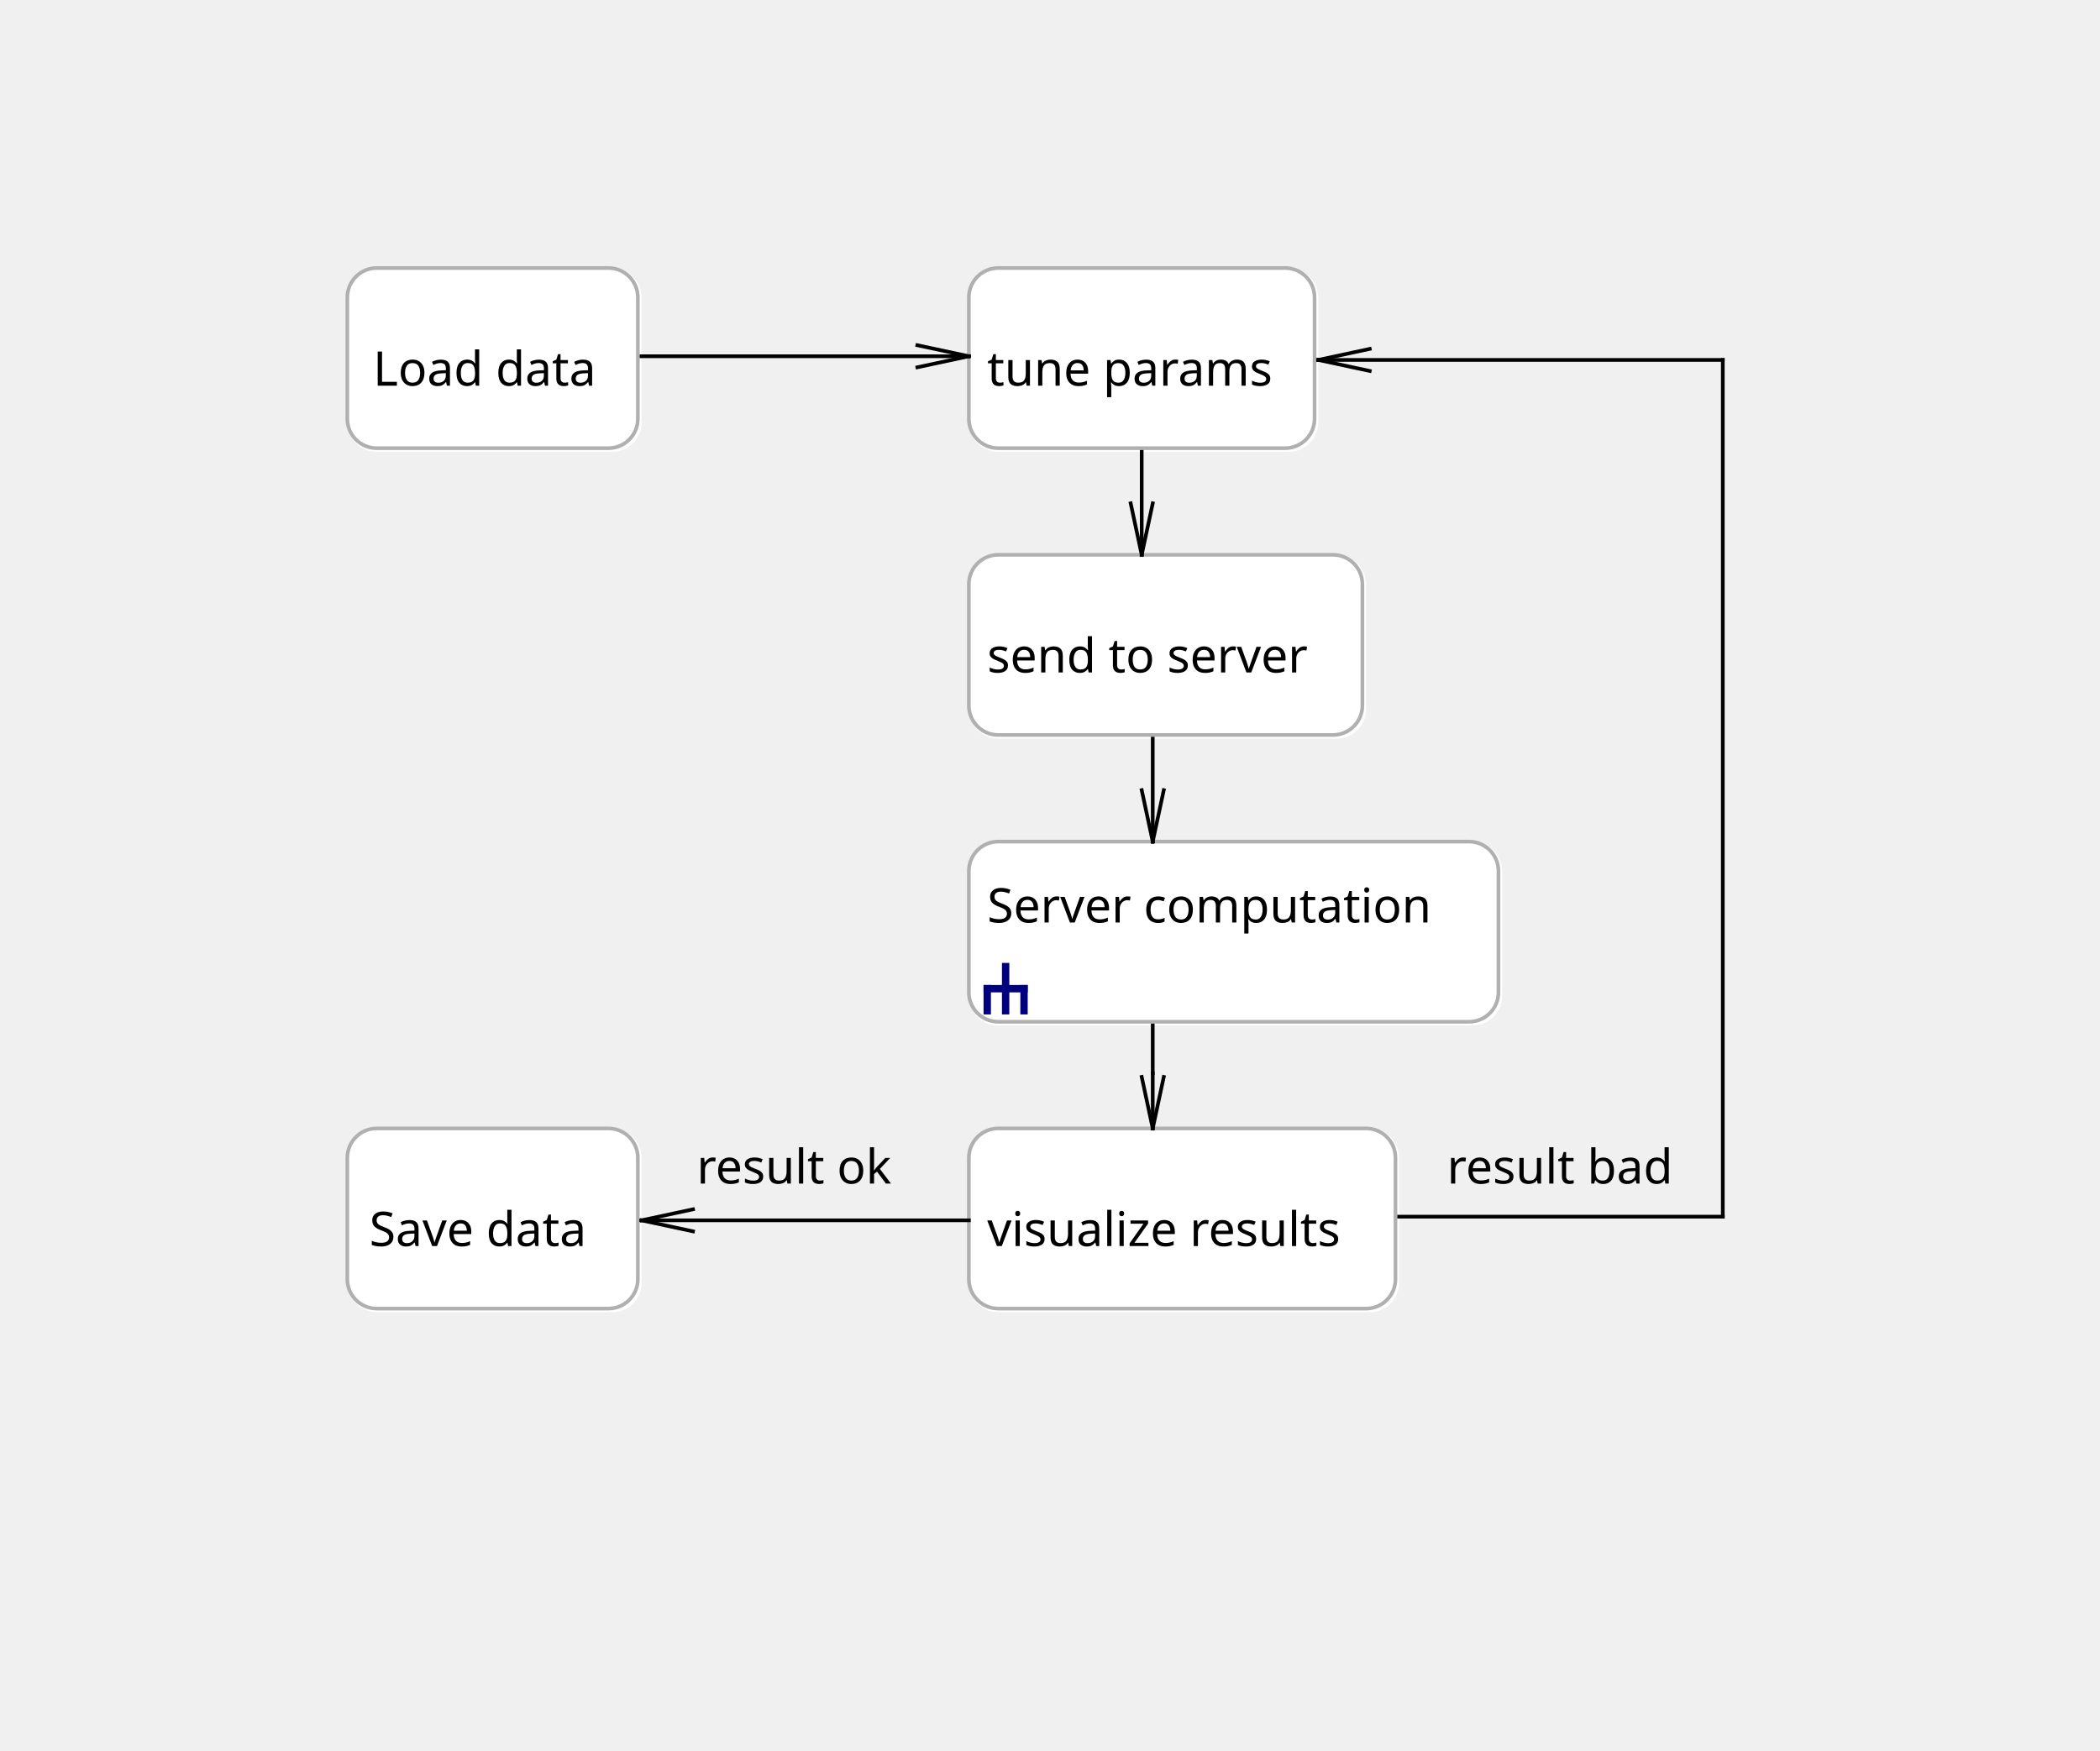
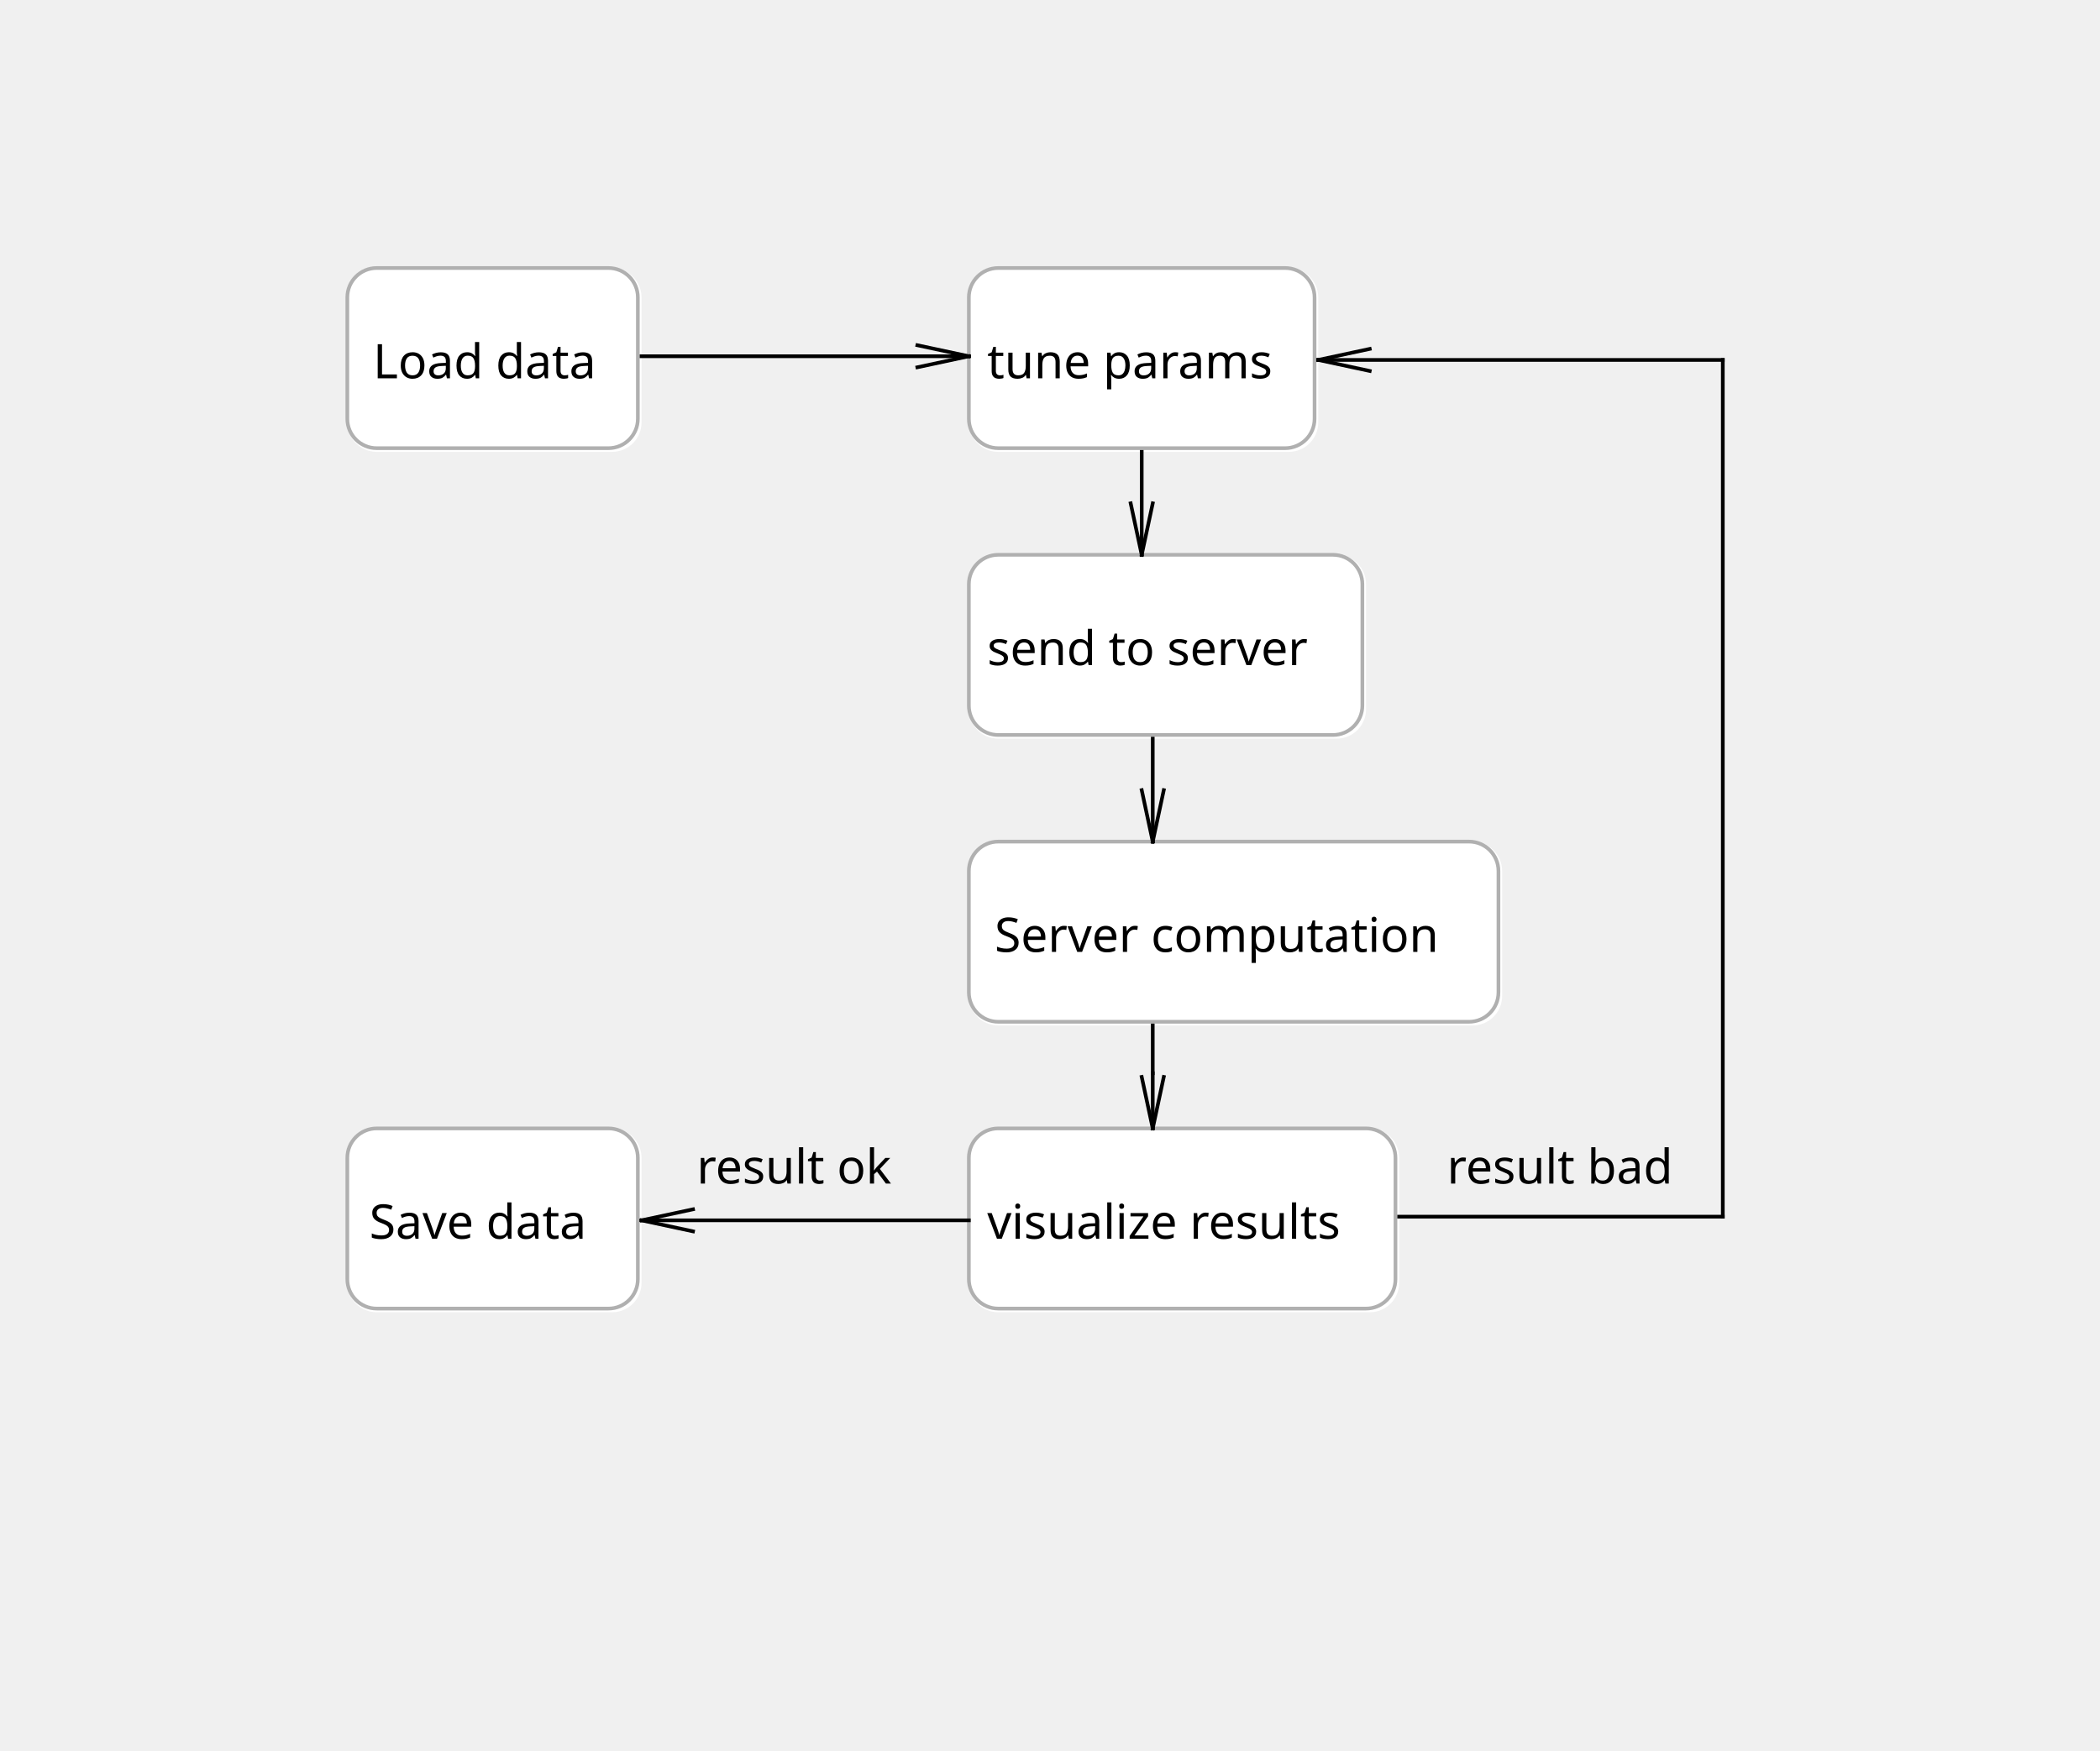
<svg xmlns="http://www.w3.org/2000/svg" stroke-dasharray="none" shape-rendering="auto" font-family="'Dialog'" width="571" text-rendering="auto" fill-opacity="1" contentScriptType="text/ecmascript" color-interpolation="auto" color-rendering="auto" preserveAspectRatio="xMidYMid meet" font-size="12" viewBox="0 0 571 476" fill="black" stroke="black" image-rendering="auto" stroke-miterlimit="10" zoomAndPan="magnify" version="1.0" stroke-linecap="square" stroke-linejoin="miter" contentStyleType="text/css" font-style="normal" height="476" stroke-width="1" stroke-dashoffset="0" font-weight="normal" stroke-opacity="1" id="svg2">
  <defs id="genericDefs">
    <defs id="defs1">
      <clipPath id="clipPath1" clipPathUnits="userSpaceOnUse">
        <path id="path9" d="M9 9 L562 9 L562 467 L9 467 L9 9 Z" />
      </clipPath>
      <clipPath id="clipPath2" clipPathUnits="userSpaceOnUse">
        <path id="path12" d="M9 9 L565 9 L565 28 L9 28 L9 9 Z" />
      </clipPath>
      <clipPath id="clipPath3" clipPathUnits="userSpaceOnUse">
        <path id="path15" d="M9 74 L91 74 L91 126 L9 126 L9 74 Z" />
      </clipPath>
      <clipPath id="clipPath4" clipPathUnits="userSpaceOnUse">
        <path id="path18" d="M11 91 L93 91 L93 110 L11 110 L11 91 Z" />
      </clipPath>
      <clipPath id="clipPath5" clipPathUnits="userSpaceOnUse">
        <path id="path21" d="M178 74 L275 74 L275 126 L178 126 L178 74 Z" />
      </clipPath>
      <clipPath id="clipPath6" clipPathUnits="userSpaceOnUse">
        <path id="path24" d="M178 91 L278 91 L278 110 L178 110 L178 91 Z" />
      </clipPath>
      <clipPath id="clipPath7" clipPathUnits="userSpaceOnUse">
        <path id="path27" d="M178 152 L288 152 L288 204 L178 204 L178 152 Z" />
      </clipPath>
      <clipPath id="clipPath8" clipPathUnits="userSpaceOnUse">
        <path id="path30" d="M178 169 L291 169 L291 188 L178 188 L178 169 Z" />
      </clipPath>
      <clipPath id="clipPath9" clipPathUnits="userSpaceOnUse">
        <path id="path33" d="M178 230 L325 230 L325 282 L178 282 L178 230 Z" />
      </clipPath>
      <clipPath id="clipPath10" clipPathUnits="userSpaceOnUse">
        <path id="path36" d="M187 263 L192 263 L192 280 L187 280 L187 263 Z" />
      </clipPath>
      <clipPath id="clipPath11" clipPathUnits="userSpaceOnUse">
        <path id="path39" d="M182 269 L192 269 L192 280 L182 280 L182 269 Z" />
      </clipPath>
      <clipPath id="clipPath12" clipPathUnits="userSpaceOnUse">
        <path id="path42" d="M187 269 L197 269 L197 280 L187 280 L187 269 Z" />
      </clipPath>
      <clipPath id="clipPath13" clipPathUnits="userSpaceOnUse">
        <path id="path45" d="M178 237 L328 237 L328 256 L178 256 L178 237 Z" />
      </clipPath>
      <clipPath id="clipPath14" clipPathUnits="userSpaceOnUse">
        <path id="path48" d="M9 308 L91 308 L91 360 L9 360 L9 308 Z" />
      </clipPath>
      <clipPath id="clipPath15" clipPathUnits="userSpaceOnUse">
        <path id="path51" d="M10 325 L94 325 L94 344 L10 344 L10 325 Z" />
      </clipPath>
      <clipPath id="clipPath16" clipPathUnits="userSpaceOnUse">
        <path id="path54" d="M178 308 L297 308 L297 360 L178 360 L178 308 Z" />
      </clipPath>
      <clipPath id="clipPath17" clipPathUnits="userSpaceOnUse">
        <path id="path57" d="M178 325 L300 325 L300 344 L178 344 L178 325 Z" />
      </clipPath>
      <clipPath id="clipPath18" clipPathUnits="userSpaceOnUse">
        <path id="path60" d="M-1 -1 L572 -1 L572 477 L-1 477 L-1 -1 Z" />
      </clipPath>
      <clipPath id="clipPath19" clipPathUnits="userSpaceOnUse">
        <path id="path63" d="M164 95 L181 95 L181 104 L164 104 L164 95 Z" />
      </clipPath>
      <clipPath id="clipPath20" clipPathUnits="userSpaceOnUse">
        <path id="path66" d="M134 170 L136 170 L136 189 L134 189 L134 170 Z" />
      </clipPath>
      <clipPath id="clipPath21" clipPathUnits="userSpaceOnUse">
        <path id="path69" d="M222 138 L231 138 L231 155 L222 155 L222 138 Z" />
      </clipPath>
      <clipPath id="clipPath22" clipPathUnits="userSpaceOnUse">
        <path id="path72" d="M145 130 L147 130 L147 149 L145 149 L145 130 Z" />
      </clipPath>
      <clipPath id="clipPath23" clipPathUnits="userSpaceOnUse">
        <path id="path75" d="M225 216 L234 216 L234 233 L225 233 L225 216 Z" />
      </clipPath>
      <clipPath id="clipPath24" clipPathUnits="userSpaceOnUse">
        <path id="path78" d="M148 208 L150 208 L150 227 L148 227 L148 208 Z" />
      </clipPath>
      <clipPath id="clipPath25" clipPathUnits="userSpaceOnUse">
        <path id="path81" d="M225 294 L234 294 L234 311 L225 311 L225 294 Z" />
      </clipPath>
      <clipPath id="clipPath26" clipPathUnits="userSpaceOnUse">
        <path id="path84" d="M148 286 L150 286 L150 305 L148 305 L148 286 Z" />
      </clipPath>
      <clipPath id="clipPath27" clipPathUnits="userSpaceOnUse">
        <path id="path87" d="M89 330 L106 330 L106 339 L89 339 L89 330 Z" />
      </clipPath>
      <clipPath id="clipPath28" clipPathUnits="userSpaceOnUse">
        <path id="path90" d="M104 308 L167 308 L167 327 L104 327 L104 308 Z" />
      </clipPath>
      <clipPath id="clipPath29" clipPathUnits="userSpaceOnUse">
        <path id="path93" d="M133 245 L135 245 L135 264 L133 264 L133 245 Z" />
      </clipPath>
      <clipPath id="clipPath30" clipPathUnits="userSpaceOnUse">
        <path id="path96" d="M273 96 L290 96 L290 105 L273 105 L273 96 Z" />
      </clipPath>
      <clipPath id="clipPath31" clipPathUnits="userSpaceOnUse">
        <path id="path99" d="M308 308 L380 308 L380 327 L308 327 L308 308 Z" />
      </clipPath>
      <clipPath id="clipPath32" clipPathUnits="userSpaceOnUse">
        <path id="path102" d="M463 196 L465 196 L465 215 L463 215 L463 196 Z" />
      </clipPath>
    </defs>
  </defs>
  <rect x="10" y="75" clip-path="url(#clipPath3)" width="80" rx="8" ry="8" height="50" id="rect112" style="font-size:13px;fill:#ffffff;stroke:none;stroke-linejoin:round;stroke-miterlimit:0" transform="translate(84.43623,-2.110906)" />
  <rect x="10" y="75" clip-path="url(#clipPath3)" width="79" rx="8" ry="8" height="49" id="rect114" style="font-size:13px;fill:none;stroke:#b0b0b0;stroke-linejoin:round;stroke-miterlimit:0" transform="translate(84.43623,-2.110906)" />
-   <text x="17" y="107" clip-path="url(#clipPath4)" xml:space="preserve" id="text116" style="font-size:13px;fill:#000000;stroke:none;stroke-linejoin:round;stroke-miterlimit:0" transform="translate(84.43623,-2.110906)">Load data</text>
+   <text x="17" y="107" clip-path="url(#clipPath4)" xml:space="preserve" id="text116" style="font-size:13px;fill:#000000;stroke:none;stroke-linejoin:round;stroke-miterlimit:0" transform="translate(84.43623,-4.110906)">Load data</text>
  <rect x="179" y="75" clip-path="url(#clipPath5)" width="95" rx="8" ry="8" height="50" id="rect118" style="font-size:13px;fill:#ffffff;stroke:none;stroke-linejoin:round;stroke-miterlimit:0" transform="translate(84.43623,-2.110906)" />
  <rect x="179" y="75" clip-path="url(#clipPath5)" width="94" rx="8" ry="8" height="49" id="rect120" style="font-size:13px;fill:none;stroke:#b0b0b0;stroke-linejoin:round;stroke-miterlimit:0" transform="translate(84.43623,-2.110906)" />
-   <text x="184" y="107" clip-path="url(#clipPath6)" xml:space="preserve" id="text122" style="font-size:13px;fill:#000000;stroke:none;stroke-linejoin:round;stroke-miterlimit:0" transform="translate(84.43623,-2.110906)">tune params</text>
+   <text x="184" y="107" clip-path="url(#clipPath6)" xml:space="preserve" id="text122" style="font-size:13px;fill:#000000;stroke:none;stroke-linejoin:round;stroke-miterlimit:0" transform="translate(84.43623,-4.110906)">tune params</text>
  <rect x="179" y="153" clip-path="url(#clipPath7)" width="108" rx="8" ry="8" height="50" id="rect124" style="font-size:13px;fill:#ffffff;stroke:none;stroke-linejoin:round;stroke-miterlimit:0" transform="translate(84.43623,-2.110906)" />
  <rect x="179" y="153" clip-path="url(#clipPath7)" width="107" rx="8" ry="8" height="49" id="rect126" style="font-size:13px;fill:none;stroke:#b0b0b0;stroke-linejoin:round;stroke-miterlimit:0" transform="translate(84.43623,-2.110906)" />
-   <text x="184" y="185" clip-path="url(#clipPath8)" xml:space="preserve" id="text128" style="font-size:13px;fill:#000000;stroke:none;stroke-linejoin:round;stroke-miterlimit:0" transform="translate(84.43623,-2.110906)">send to server</text>
+   <text x="184" y="185" clip-path="url(#clipPath8)" xml:space="preserve" id="text128" style="font-size:13px;fill:#000000;stroke:none;stroke-linejoin:round;stroke-miterlimit:0" transform="translate(84.43623,-4.110906)">send to server</text>
  <rect x="179" y="231" clip-path="url(#clipPath9)" width="145" rx="8" ry="8" height="50" id="rect130" style="font-size:13px;fill:#ffffff;stroke:none;stroke-linejoin:round;stroke-miterlimit:0" transform="translate(84.43623,-2.110906)" />
  <rect x="179" y="231" clip-path="url(#clipPath9)" width="144" rx="8" ry="8" height="49" id="rect132" style="font-size:13px;fill:none;stroke:#b0b0b0;stroke-linejoin:round;stroke-miterlimit:0" transform="translate(84.43623,-2.110906)" />
-   <line clip-path="url(#clipPath10)" x1="189" x2="189" y1="265" y2="277" id="line134" style="font-size:13px;fill:none;stroke:#00007f;stroke-width:2;stroke-linejoin:round;stroke-miterlimit:0" transform="translate(84.43623,-2.110906)" />
-   <line clip-path="url(#clipPath11)" x1="189" x2="184" y1="271" y2="271" id="line136" style="font-size:13px;fill:none;stroke:#00007f;stroke-width:2;stroke-linejoin:round;stroke-miterlimit:0" transform="translate(84.43623,-2.110906)" />
-   <line clip-path="url(#clipPath11)" x1="184" x2="184" y1="271" y2="277" id="line138" style="font-size:13px;fill:none;stroke:#00007f;stroke-width:2;stroke-linejoin:round;stroke-miterlimit:0" transform="translate(84.43623,-2.110906)" />
-   <line clip-path="url(#clipPath12)" x1="189" x2="194" y1="271" y2="271" id="line140" style="font-size:13px;fill:none;stroke:#00007f;stroke-width:2;stroke-linejoin:round;stroke-miterlimit:0" transform="translate(84.43623,-2.110906)" />
-   <line clip-path="url(#clipPath12)" x1="194" x2="194" y1="271" y2="277" id="line142" style="font-size:13px;fill:none;stroke:#00007f;stroke-width:2;stroke-linejoin:round;stroke-miterlimit:0" transform="translate(84.43623,-2.110906)" />
-   <text x="184" y="253" clip-path="url(#clipPath13)" xml:space="preserve" id="text144" style="font-size:13px;fill:#000000;stroke:none;stroke-linejoin:round;stroke-miterlimit:0" transform="translate(84.43623,-2.110906)">Server computation</text>
+   <text x="184" y="253" clip-path="url(#clipPath13)" xml:space="preserve" id="text144" style="font-size:13px;fill:#000000;stroke:none;stroke-linejoin:round;stroke-miterlimit:0" transform="translate(86.43623,5.889094)">Server computation</text>
  <rect x="10" y="309" clip-path="url(#clipPath14)" width="80" rx="8" ry="8" height="50" id="rect146" style="font-size:13px;fill:#ffffff;stroke:none;stroke-linejoin:round;stroke-miterlimit:0" transform="translate(84.43623,-2.110906)" />
  <rect x="10" y="309" clip-path="url(#clipPath14)" width="79" rx="8" ry="8" height="49" id="rect148" style="font-size:13px;fill:none;stroke:#b0b0b0;stroke-linejoin:round;stroke-miterlimit:0" transform="translate(84.43623,-2.110906)" />
-   <text x="16" y="341" clip-path="url(#clipPath15)" xml:space="preserve" id="text150" style="font-size:13px;fill:#000000;stroke:none;stroke-linejoin:round;stroke-miterlimit:0" transform="translate(84.43623,-2.110906)">Save data</text>
+   <text x="16" y="341" clip-path="url(#clipPath15)" xml:space="preserve" id="text150" style="font-size:13px;fill:#000000;stroke:none;stroke-linejoin:round;stroke-miterlimit:0" transform="translate(84.43623,-4.110906)">Save data</text>
  <rect x="179" y="309" clip-path="url(#clipPath16)" width="117" rx="8" ry="8" height="50" id="rect152" style="font-size:13px;fill:#ffffff;stroke:none;stroke-linejoin:round;stroke-miterlimit:0" transform="translate(84.43623,-2.110906)" />
  <rect x="179" y="309" clip-path="url(#clipPath16)" width="116" rx="8" ry="8" height="49" id="rect154" style="font-size:13px;fill:none;stroke:#b0b0b0;stroke-linejoin:round;stroke-miterlimit:0" transform="translate(84.43623,-2.110906)" />
-   <text x="184" y="341" clip-path="url(#clipPath17)" xml:space="preserve" id="text156" style="font-size:13px;fill:#000000;stroke:none;stroke-linejoin:round;stroke-miterlimit:0" transform="translate(84.43623,-2.110906)">visualize results</text>
+   <text x="184" y="341" clip-path="url(#clipPath17)" xml:space="preserve" id="text156" style="font-size:13px;fill:#000000;stroke:none;stroke-linejoin:round;stroke-miterlimit:0" transform="translate(84.43623,-4.110906)">visualize results</text>
  <line clip-path="url(#clipPath18)" x1="90" x2="179" y1="99" y2="99" id="line158" style="font-size:13px;fill:none;stroke:#000000;stroke-linejoin:round;stroke-miterlimit:0" transform="translate(84.43623,-2.110906)" />
  <line clip-path="url(#clipPath19)" x1="165" x2="179" y1="96" y2="99" id="line160" style="font-size:13px;fill:none;stroke:#000000;stroke-linejoin:round;stroke-miterlimit:0" transform="translate(84.43623,-2.110906)" />
  <line clip-path="url(#clipPath19)" x1="179" x2="165" y1="99" y2="102" id="line162" style="font-size:13px;fill:none;stroke:#000000;stroke-linejoin:round;stroke-miterlimit:0" transform="translate(84.43623,-2.110906)" />
  <text x="135" y="184" clip-path="url(#clipPath20)" xml:space="preserve" id="text164" style="font-size:13px;fill:#000000;stroke:none;stroke-linejoin:round;stroke-miterlimit:0" />
  <line clip-path="url(#clipPath18)" x1="226" x2="226" y1="125" y2="153" id="line166" style="font-size:13px;fill:none;stroke:#000000;stroke-linejoin:round;stroke-miterlimit:0" transform="translate(84.43623,-2.110906)" />
  <line clip-path="url(#clipPath21)" x1="229" x2="226" y1="139" y2="153" id="line168" style="font-size:13px;fill:none;stroke:#000000;stroke-linejoin:round;stroke-miterlimit:0" transform="translate(84.43623,-2.110906)" />
  <line clip-path="url(#clipPath21)" x1="226" x2="223" y1="153" y2="139" id="line170" style="font-size:13px;fill:none;stroke:#000000;stroke-linejoin:round;stroke-miterlimit:0" transform="translate(84.43623,-2.110906)" />
  <text x="146" y="144" clip-path="url(#clipPath22)" xml:space="preserve" id="text172" style="font-size:13px;fill:#000000;stroke:none;stroke-linejoin:round;stroke-miterlimit:0" />
  <line clip-path="url(#clipPath18)" x1="229" x2="229" y1="203" y2="231" id="line174" style="font-size:13px;fill:none;stroke:#000000;stroke-linejoin:round;stroke-miterlimit:0" transform="translate(84.43623,-2.110906)" />
  <line clip-path="url(#clipPath23)" x1="232" x2="229" y1="217" y2="231" id="line176" style="font-size:13px;fill:none;stroke:#000000;stroke-linejoin:round;stroke-miterlimit:0" transform="translate(84.43623,-2.110906)" />
  <line clip-path="url(#clipPath23)" x1="229" x2="226" y1="231" y2="217" id="line178" style="font-size:13px;fill:none;stroke:#000000;stroke-linejoin:round;stroke-miterlimit:0" transform="translate(84.43623,-2.110906)" />
  <text x="149" y="222" clip-path="url(#clipPath24)" xml:space="preserve" id="text180" style="font-size:13px;fill:#000000;stroke:none;stroke-linejoin:round;stroke-miterlimit:0" />
  <line clip-path="url(#clipPath18)" x1="229" x2="229" y1="281" y2="294" id="line182" style="font-size:13px;fill:none;stroke:#000000;stroke-linejoin:round;stroke-miterlimit:0" transform="translate(84.43623,-2.110906)" />
  <line clip-path="url(#clipPath18)" x1="229" x2="229" y1="294" y2="309" id="line184" style="font-size:13px;fill:none;stroke:#000000;stroke-linejoin:round;stroke-miterlimit:0" transform="translate(84.43623,-2.110906)" />
  <line clip-path="url(#clipPath25)" x1="232" x2="229" y1="295" y2="309" id="line186" style="font-size:13px;fill:none;stroke:#000000;stroke-linejoin:round;stroke-miterlimit:0" transform="translate(84.43623,-2.110906)" />
  <line clip-path="url(#clipPath25)" x1="229" x2="226" y1="309" y2="295" id="line188" style="font-size:13px;fill:none;stroke:#000000;stroke-linejoin:round;stroke-miterlimit:0" transform="translate(84.43623,-2.110906)" />
  <text x="149" y="300" clip-path="url(#clipPath26)" xml:space="preserve" id="text190" style="font-size:13px;fill:#000000;stroke:none;stroke-linejoin:round;stroke-miterlimit:0" />
  <line clip-path="url(#clipPath18)" x1="179" x2="90" y1="334" y2="334" id="line192" style="font-size:13px;fill:none;stroke:#000000;stroke-linejoin:round;stroke-miterlimit:0" transform="translate(84.43623,-2.110906)" />
  <line clip-path="url(#clipPath27)" x1="104" x2="90" y1="337" y2="334" id="line194" style="font-size:13px;fill:none;stroke:#000000;stroke-linejoin:round;stroke-miterlimit:0" transform="translate(84.43623,-2.110906)" />
  <line clip-path="url(#clipPath27)" x1="90" x2="104" y1="334" y2="331" id="line196" style="font-size:13px;fill:none;stroke:#000000;stroke-linejoin:round;stroke-miterlimit:0" transform="translate(84.43623,-2.110906)" />
  <text x="105" y="324" clip-path="url(#clipPath28)" xml:space="preserve" id="text198" style="font-size:13px;fill:#000000;stroke:none;stroke-linejoin:round;stroke-miterlimit:0" transform="translate(84.43623,-2.110906)">result ok</text>
  <text x="134" y="259" clip-path="url(#clipPath29)" xml:space="preserve" id="text200" style="font-size:13px;fill:#000000;stroke:none;stroke-linejoin:round;stroke-miterlimit:0" />
  <line clip-path="url(#clipPath18)" x1="296" x2="384" y1="333" y2="333" id="line202" style="font-size:13px;fill:none;stroke:#000000;stroke-linejoin:round;stroke-miterlimit:0" transform="translate(84.43623,-2.110906)" />
  <line clip-path="url(#clipPath18)" x1="384" x2="384" y1="333" y2="100" id="line204" style="font-size:13px;fill:none;stroke:#000000;stroke-linejoin:round;stroke-miterlimit:0" transform="translate(84.43623,-2.110906)" />
  <line clip-path="url(#clipPath18)" x1="384" x2="274" y1="100" y2="100" id="line206" style="font-size:13px;fill:none;stroke:#000000;stroke-linejoin:round;stroke-miterlimit:0" transform="translate(84.43623,-2.110906)" />
  <line clip-path="url(#clipPath30)" x1="288" x2="274" y1="103" y2="100" id="line208" style="font-size:13px;fill:none;stroke:#000000;stroke-linejoin:round;stroke-miterlimit:0" transform="translate(84.43623,-2.110906)" />
  <line clip-path="url(#clipPath30)" x1="274" x2="288" y1="100" y2="97" id="line210" style="font-size:13px;fill:none;stroke:#000000;stroke-linejoin:round;stroke-miterlimit:0" transform="translate(84.43623,-2.110906)" />
  <text x="309" y="324" clip-path="url(#clipPath31)" xml:space="preserve" id="text212" style="font-size:13px;fill:#000000;stroke:none;stroke-linejoin:round;stroke-miterlimit:0" transform="translate(84.43623,-2.110906)">result bad</text>
  <text x="464" y="210" clip-path="url(#clipPath32)" xml:space="preserve" id="text214" style="font-size:13px;fill:#000000;stroke:none;stroke-linejoin:round;stroke-miterlimit:0" />
</svg>
